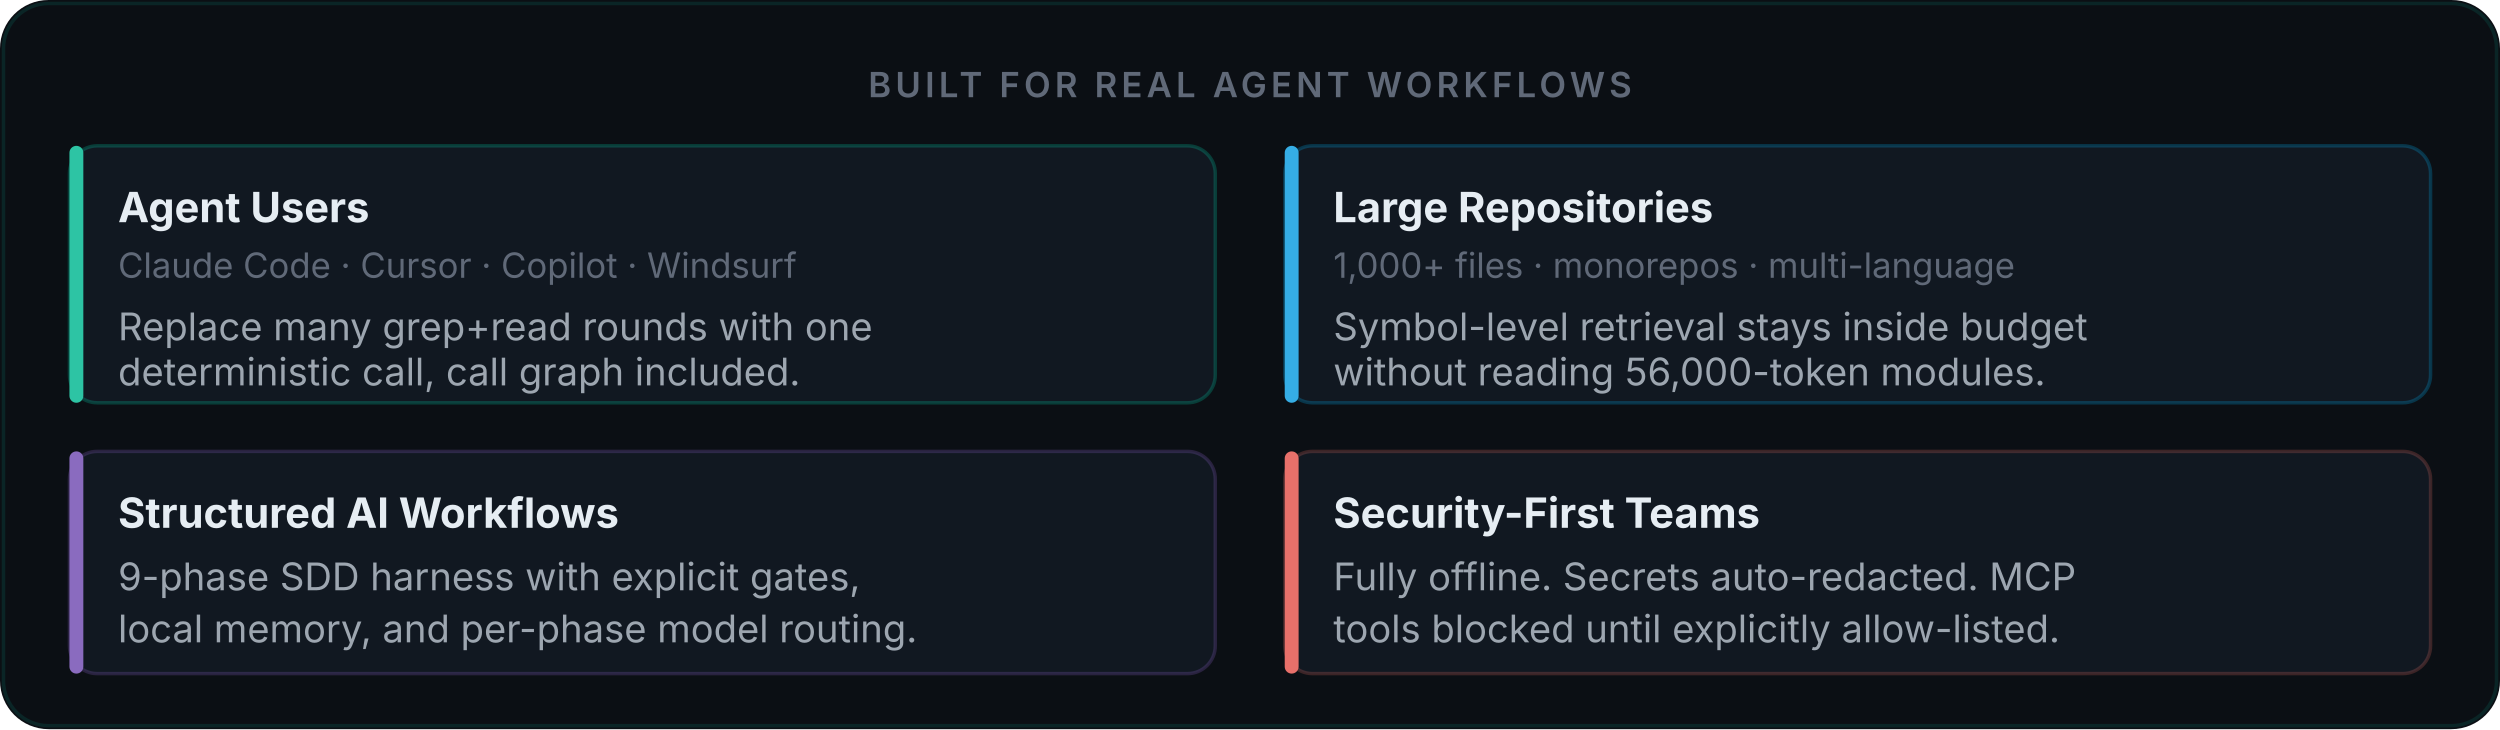
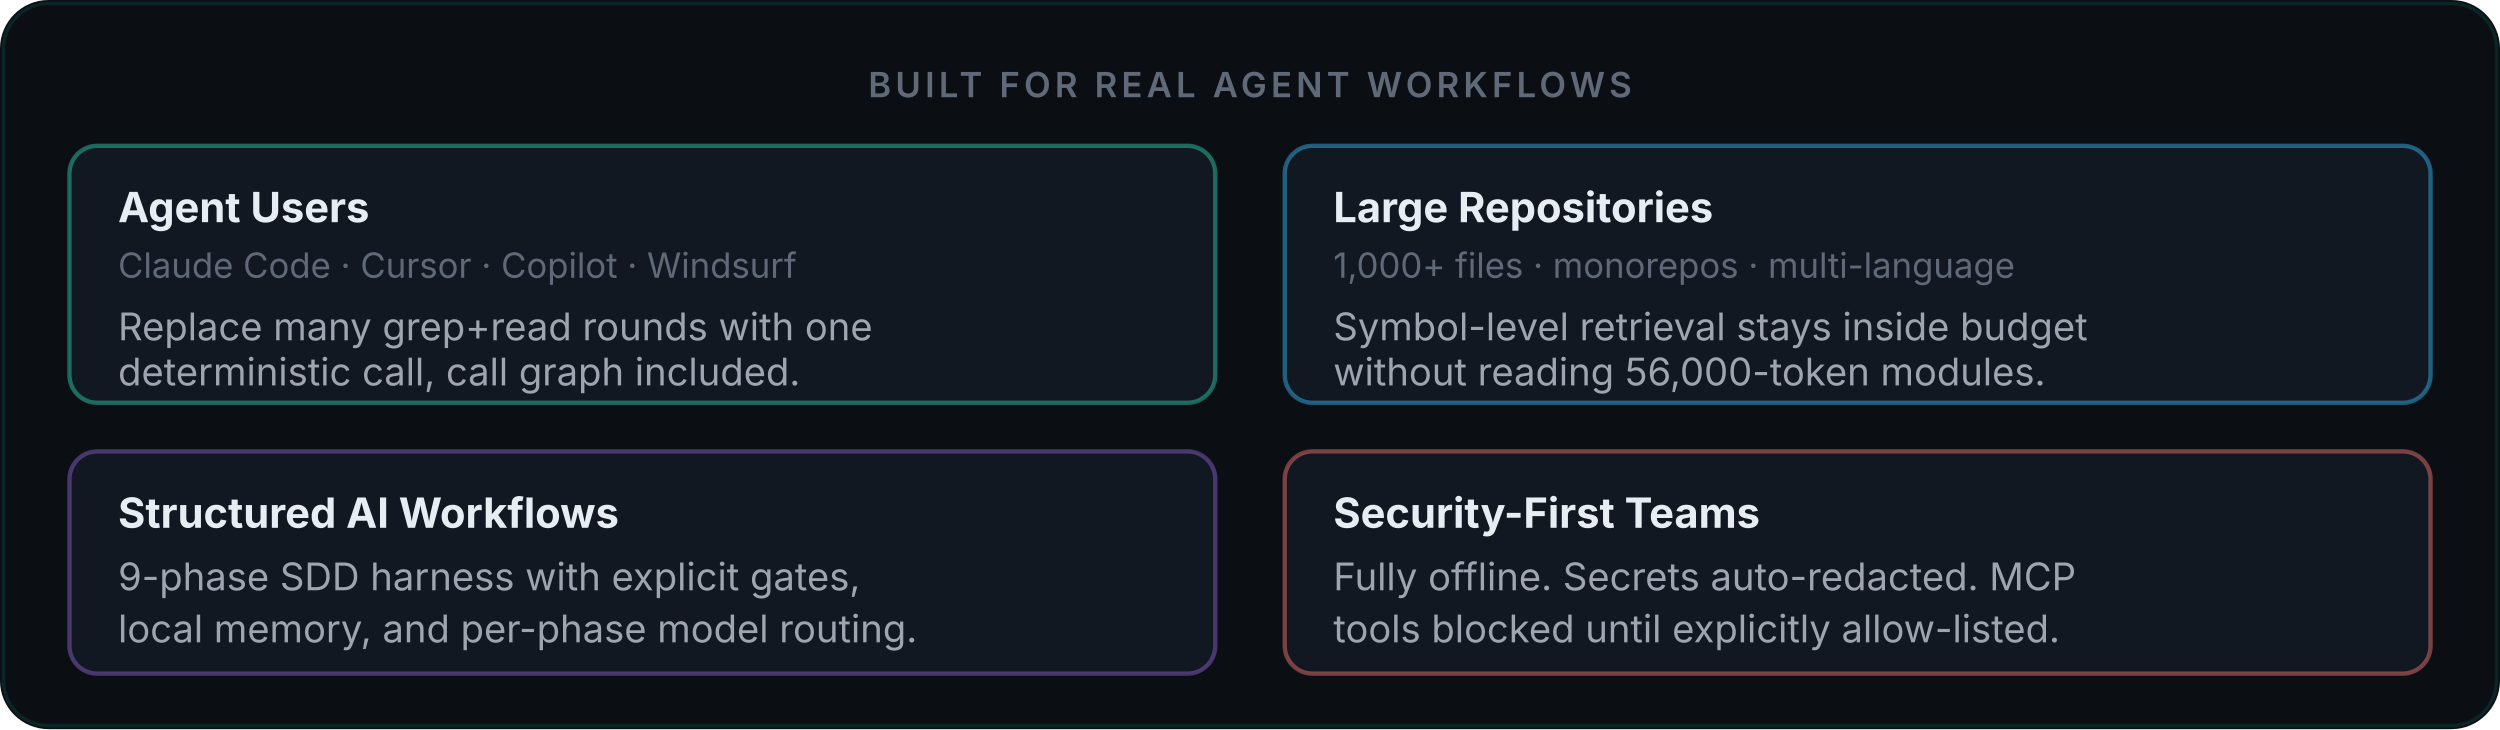
<svg xmlns="http://www.w3.org/2000/svg" viewBox="0 0 720 210" width="720" height="210" role="img" aria-label="Built for real agent workflows: agent users, large repositories, structured SDD, security-first teams">
  <rect width="720" height="210" rx="14" fill="#0B0F14" />
  <rect x="1" y="1" width="718" height="208" rx="13" fill="none" stroke="rgba(0,201,167,0.12)" stroke-width="1" />
  <text x="360" y="28" text-anchor="middle" font-family="-apple-system,BlinkMacSystemFont,'Segoe UI',sans-serif" font-size="10" font-weight="600" fill="#606978" letter-spacing="1.2">BUILT FOR REAL AGENT WORKFLOWS</text>
-   <rect x="20" y="42" width="330" height="74" rx="8" fill="#111821" stroke="rgba(0,201,167,0.25)" stroke-width="1" />
-   <rect x="20" y="42" width="4" height="74" rx="2" fill="#2DC4A4" />
+   <rect x="20" y="42" width="330" height="74" rx="8" fill="#111821" stroke="rgba(45,196,164,0.5)" stroke-width="1.25" />
  <text x="34" y="64" font-family="-apple-system,BlinkMacSystemFont,'Segoe UI',sans-serif" font-size="12" font-weight="700" fill="#E6EDF3">Agent Users</text>
  <text x="34" y="80" font-family="-apple-system,BlinkMacSystemFont,'Segoe UI',sans-serif" font-size="10" fill="#606978">Claude Code · Cursor · Copilot · Windsurf</text>
  <text x="34" y="98" font-family="-apple-system,BlinkMacSystemFont,'Segoe UI',sans-serif" font-size="11" fill="#9DA6B0">Replace many grep+read rounds with one</text>
  <text x="34" y="111" font-family="-apple-system,BlinkMacSystemFont,'Segoe UI',sans-serif" font-size="11" fill="#9DA6B0">deterministic call, call graph included.</text>
-   <rect x="370" y="42" width="330" height="74" rx="8" fill="#111821" stroke="rgba(0,168,232,0.25)" stroke-width="1" />
-   <rect x="370" y="42" width="4" height="74" rx="2" fill="#35ADE5" />
+   <rect x="370" y="42" width="330" height="74" rx="8" fill="#111821" stroke="rgba(53,173,229,0.5)" stroke-width="1.25" />
  <text x="384" y="64" font-family="-apple-system,BlinkMacSystemFont,'Segoe UI',sans-serif" font-size="12" font-weight="700" fill="#E6EDF3">Large Repositories</text>
  <text x="384" y="80" font-family="-apple-system,BlinkMacSystemFont,'Segoe UI',sans-serif" font-size="10" fill="#606978">1,000+ files · monorepos · multi-language</text>
  <text x="384" y="98" font-family="-apple-system,BlinkMacSystemFont,'Segoe UI',sans-serif" font-size="11" fill="#9DA6B0">Symbol-level retrieval stays inside budget</text>
  <text x="384" y="111" font-family="-apple-system,BlinkMacSystemFont,'Segoe UI',sans-serif" font-size="11" fill="#9DA6B0">without reading 56,000-token modules.</text>
-   <rect x="20" y="130" width="330" height="64" rx="8" fill="#111821" stroke="rgba(132,92,194,0.25)" stroke-width="1" />
-   <rect x="20" y="130" width="4" height="64" rx="2" fill="#8A6BBF" />
+   <rect x="20" y="130" width="330" height="64" rx="8" fill="#111821" stroke="rgba(132,92,194,0.5)" stroke-width="1.25" />
  <text x="34" y="152" font-family="-apple-system,BlinkMacSystemFont,'Segoe UI',sans-serif" font-size="12" font-weight="700" fill="#E6EDF3">Structured AI Workflows</text>
  <text x="34" y="170" font-family="-apple-system,BlinkMacSystemFont,'Segoe UI',sans-serif" font-size="11" fill="#9DA6B0">9-phase SDD harness with explicit gates,</text>
  <text x="34" y="185" font-family="-apple-system,BlinkMacSystemFont,'Segoe UI',sans-serif" font-size="11" fill="#9DA6B0">local memory, and per-phase model routing.</text>
-   <rect x="370" y="130" width="330" height="64" rx="8" fill="#111821" stroke="rgba(255,123,114,0.20)" stroke-width="1" />
-   <rect x="370" y="130" width="4" height="64" rx="2" fill="#E8706A" />
+   <rect x="370" y="130" width="330" height="64" rx="8" fill="#111821" stroke="rgba(232,112,106,0.5)" stroke-width="1.25" />
  <text x="384" y="152" font-family="-apple-system,BlinkMacSystemFont,'Segoe UI',sans-serif" font-size="12" font-weight="700" fill="#E6EDF3">Security-First Teams</text>
  <text x="384" y="170" font-family="-apple-system,BlinkMacSystemFont,'Segoe UI',sans-serif" font-size="11" fill="#9DA6B0">Fully offline. Secrets auto-redacted. MCP</text>
  <text x="384" y="185" font-family="-apple-system,BlinkMacSystemFont,'Segoe UI',sans-serif" font-size="11" fill="#9DA6B0">tools blocked until explicitly allow-listed.</text>
</svg>
